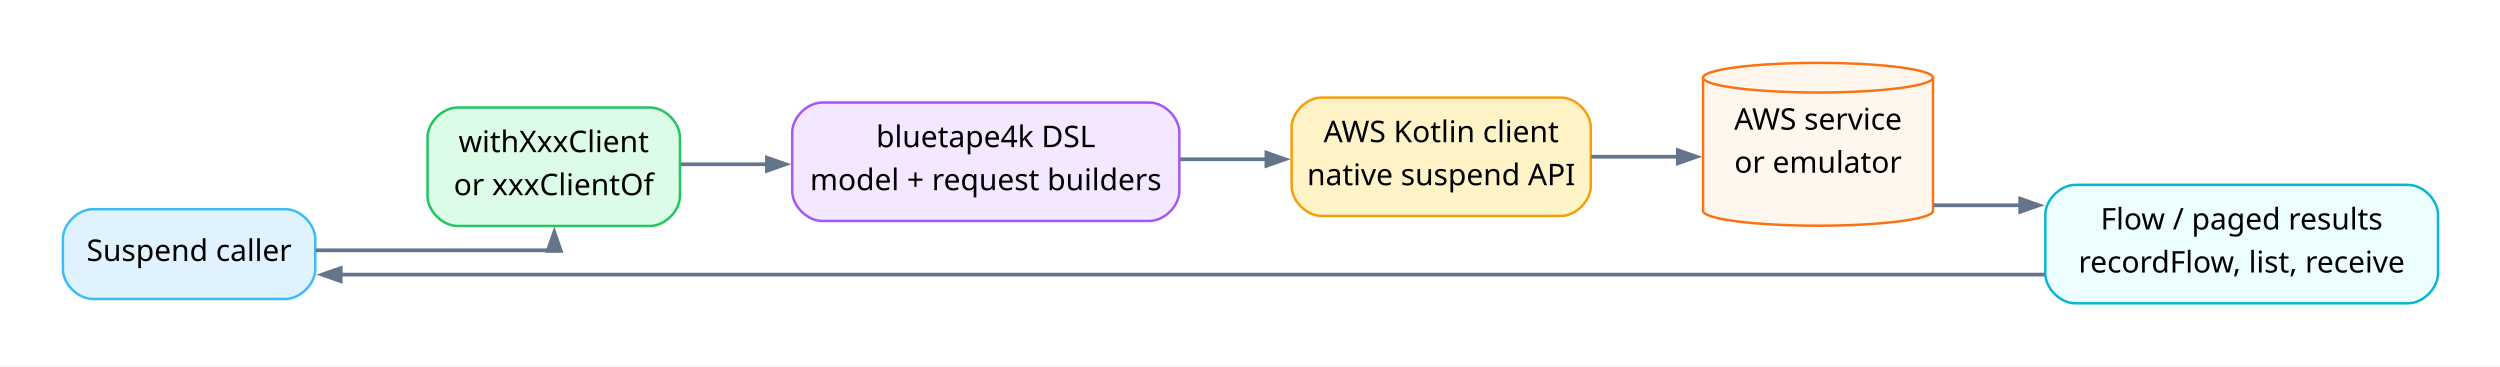
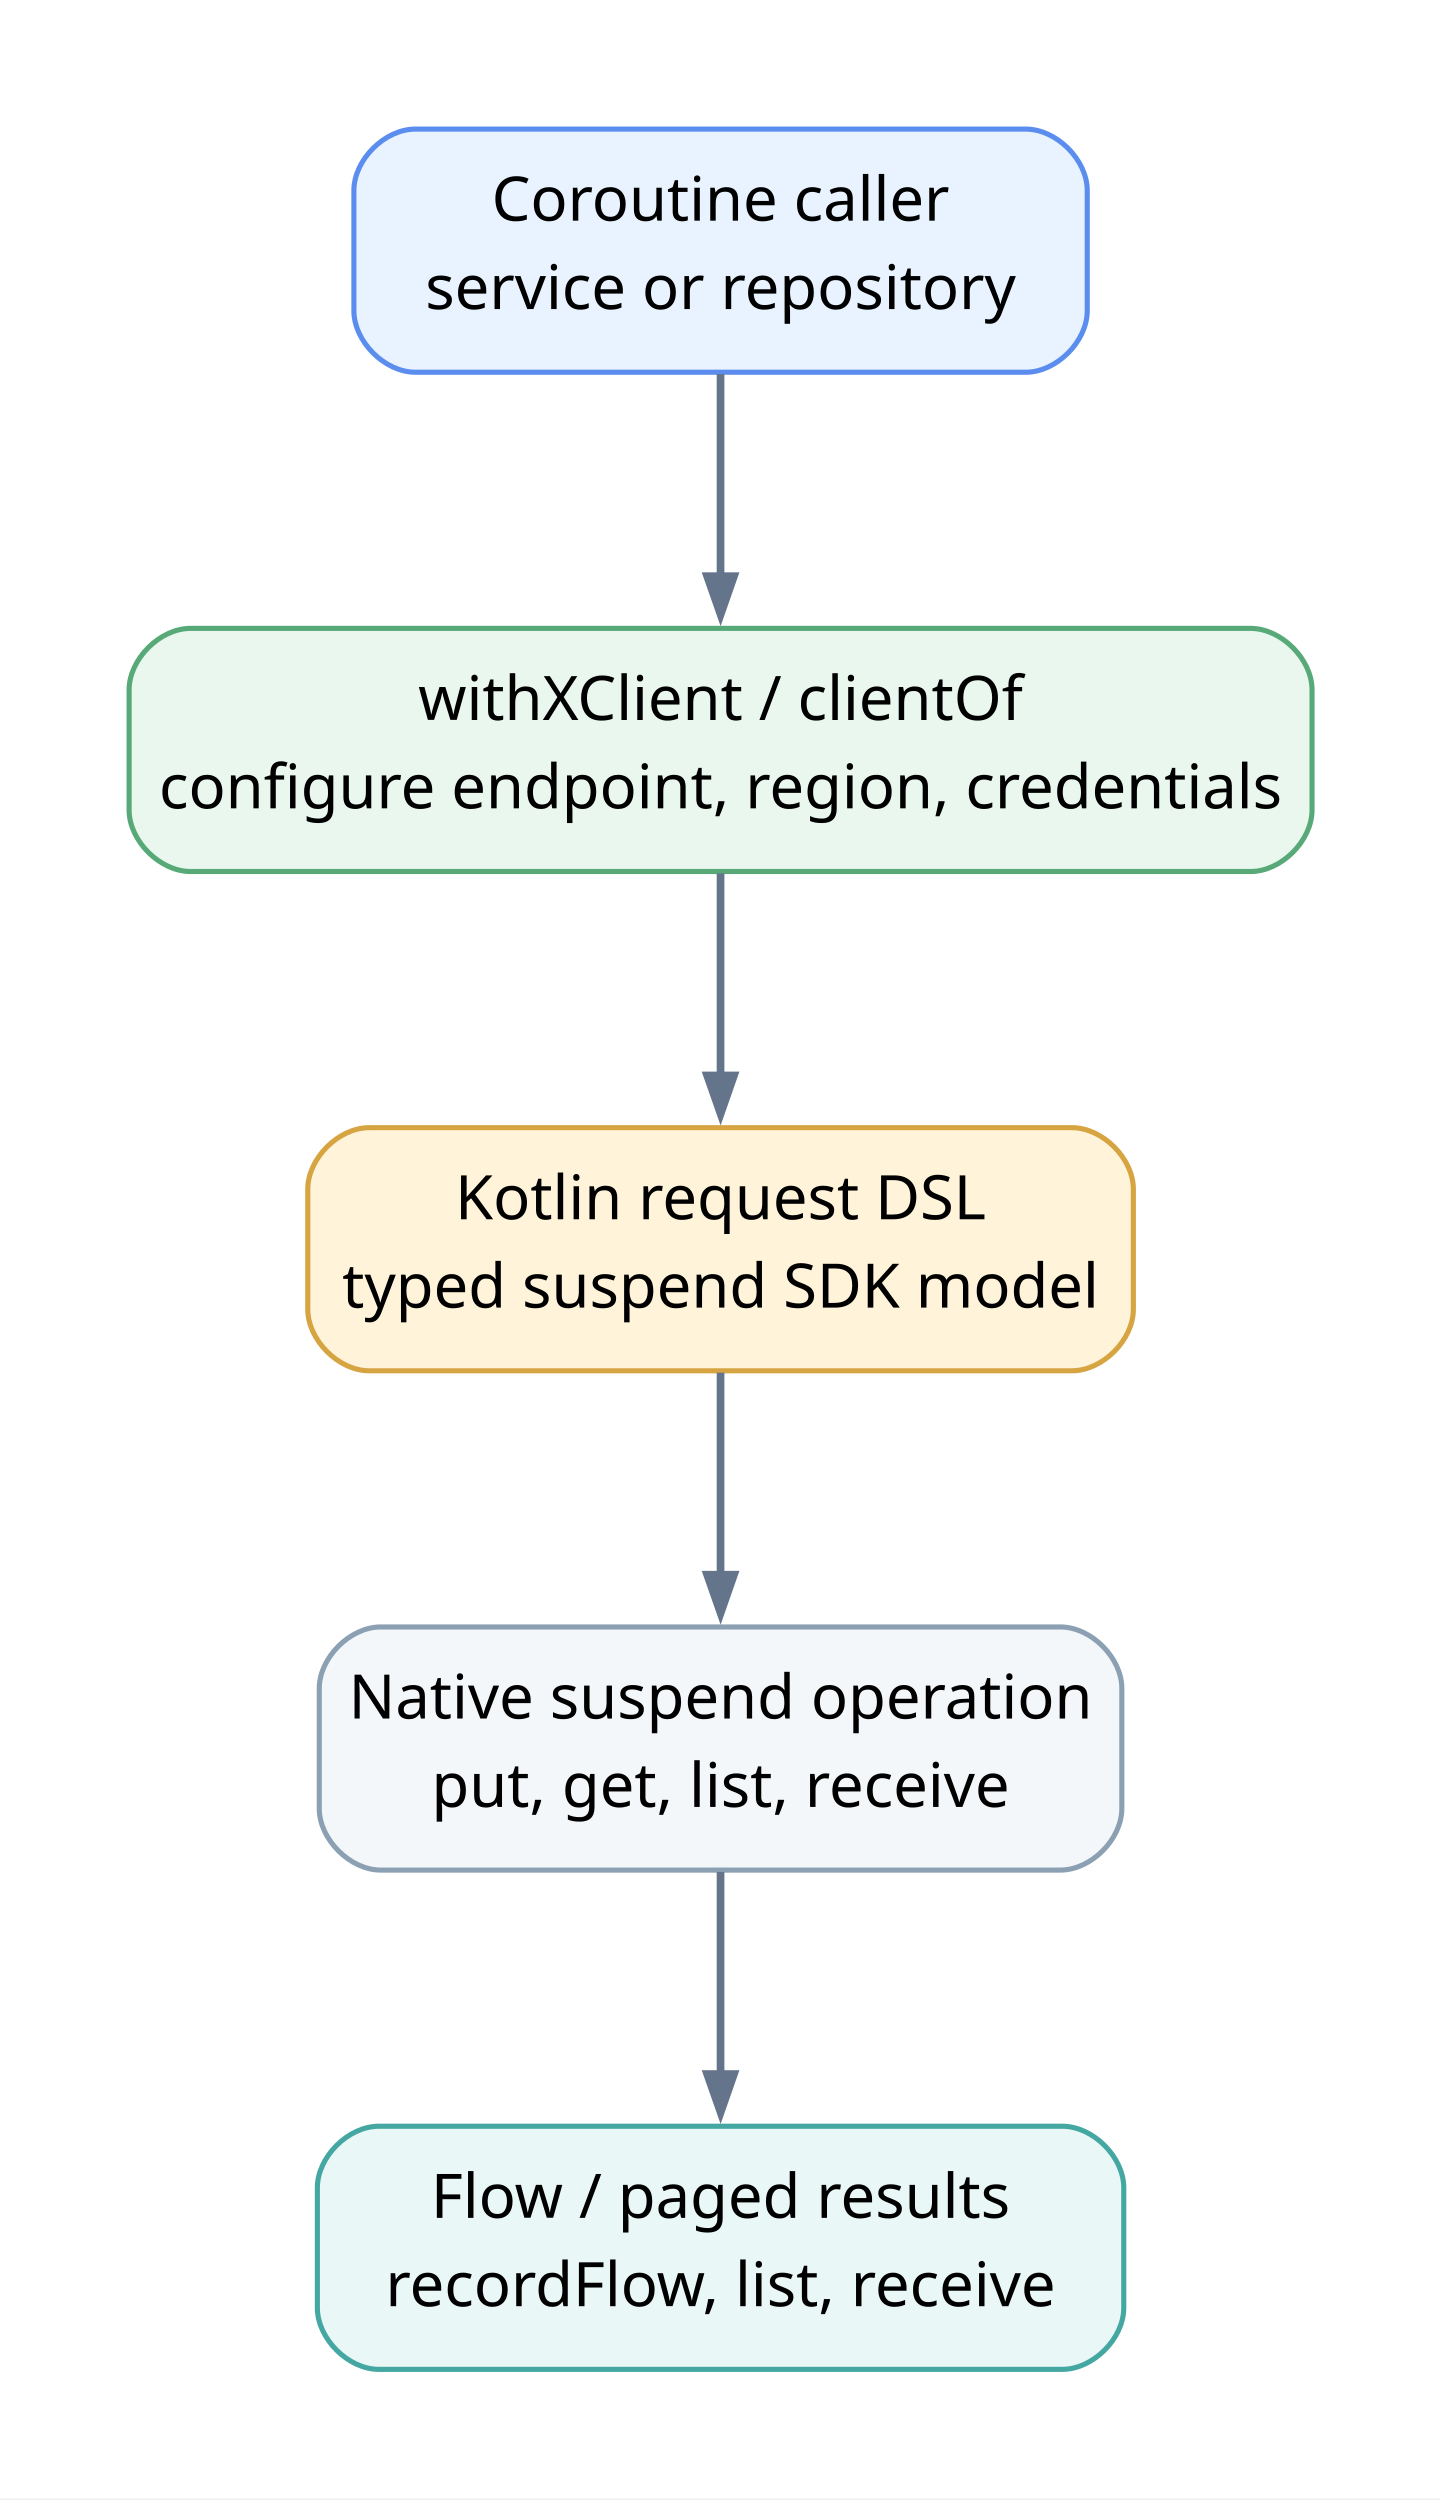
- <svg xmlns="http://www.w3.org/2000/svg" width="1002pt" height="147pt" viewBox="0.00 0.00 1002.00 147.00">
-   <g id="graph0" class="graph" transform="scale(1 1) rotate(0) translate(25.2 121.56)">
-     <polygon fill="#ffffff" stroke="none" points="-25.2,25.2 -25.2,-121.56 977.16,-121.56 977.16,25.2 -25.2,25.2" />
+ <svg xmlns="http://www.w3.org/2000/svg" width="281pt" height="488pt" viewBox="0.00 0.00 281.00 488.00">
+   <g id="graph0" class="graph" transform="scale(1 1) rotate(0) translate(25.2 462.5)">
+     <polygon fill="#ffffff" stroke="none" points="-25.2,25.2 -25.2,-462.5 256.11,-462.5 256.11,25.2 -25.2,25.2" />
    <g id="node1" class="node">
-       <path fill="#e0f2fe" stroke="#38bdf8" d="M89.16,-37.73C89.16,-37.73 12,-37.73 12,-37.73 6,-37.73 0,-31.73 0,-25.73 0,-25.73 0,-13.73 0,-13.73 0,-7.73 6,-1.73 12,-1.73 12,-1.73 89.16,-1.73 89.16,-1.73 95.16,-1.73 101.16,-7.73 101.16,-13.73 101.16,-13.73 101.16,-25.73 101.16,-25.73 101.16,-31.73 95.16,-37.73 89.16,-37.73" />
-       <text xml:space="preserve" text-anchor="middle" x="50.58" y="-16.96" font-family="Architects Daughter" font-size="12.00">Suspend caller</text>
+       <path fill="#e8f3ff" stroke="#5b8def" d="M175.03,-437.3C175.03,-437.3 55.88,-437.3 55.88,-437.3 49.87,-437.3 43.88,-431.3 43.88,-425.3 43.88,-425.3 43.88,-401.84 43.88,-401.84 43.88,-395.84 49.88,-389.84 55.88,-389.84 55.88,-389.84 175.03,-389.84 175.03,-389.84 181.03,-389.84 187.03,-395.84 187.03,-401.84 187.03,-401.84 187.03,-425.3 187.03,-425.3 187.03,-431.3 181.03,-437.3 175.03,-437.3" />
+       <text xml:space="preserve" text-anchor="middle" x="115.45" y="-419.42" font-family="Architects Daughter" font-size="12.00">Coroutine caller</text>
+       <text xml:space="preserve" text-anchor="middle" x="115.45" y="-402.17" font-family="Architects Daughter" font-size="12.00">service or repository</text>
    </g>
    <g id="node2" class="node">
-       <path fill="#dcfce7" stroke="#22c55e" d="M235.32,-78.46C235.32,-78.46 158.16,-78.46 158.16,-78.46 152.16,-78.46 146.16,-72.46 146.16,-66.46 146.16,-66.46 146.16,-43 146.16,-43 146.16,-37 152.16,-31 158.16,-31 158.16,-31 235.32,-31 235.32,-31 241.32,-31 247.32,-37 247.32,-43 247.32,-43 247.32,-66.46 247.32,-66.46 247.32,-72.46 241.32,-78.46 235.32,-78.46" />
-       <text xml:space="preserve" text-anchor="middle" x="196.74" y="-60.58" font-family="Architects Daughter" font-size="12.00">withXxxClient</text>
-       <text xml:space="preserve" text-anchor="middle" x="196.74" y="-43.33" font-family="Architects Daughter" font-size="12.00">or xxxClientOf</text>
+       <path fill="#eaf7ef" stroke="#58a978" d="M218.91,-339.84C218.91,-339.84 12,-339.84 12,-339.84 6,-339.84 0,-333.84 0,-327.84 0,-327.84 0,-304.38 0,-304.38 0,-298.38 6,-292.38 12,-292.38 12,-292.38 218.91,-292.38 218.91,-292.38 224.91,-292.38 230.91,-298.38 230.91,-304.38 230.91,-304.38 230.91,-327.84 230.91,-327.84 230.91,-333.84 224.91,-339.84 218.91,-339.84" />
+       <text xml:space="preserve" text-anchor="middle" x="115.45" y="-321.96" font-family="Architects Daughter" font-size="12.00">withXClient / clientOf</text>
+       <text xml:space="preserve" text-anchor="middle" x="115.45" y="-304.71" font-family="Architects Daughter" font-size="12.00">configure endpoint, region, credentials</text>
    </g>
    <g id="edge1" class="edge">
-       <path fill="none" stroke="#64748b" stroke-width="1.5" d="M101.37,-21.24C143.64,-21.24 196.96,-21.24 196.96,-21.24 196.96,-21.24 196.96,-22.19 196.96,-22.19" />
-       <polygon fill="#64748b" stroke="#64748b" stroke-width="1.5" points="194.34,-20.98 196.96,-28.48 199.59,-20.98 194.34,-20.98" />
+       <path fill="none" stroke="#64748b" stroke-width="1.5" d="M115.45,-389.48C115.45,-389.48 115.45,-350.03 115.45,-350.03" />
+       <polygon fill="#64748b" stroke="#64748b" stroke-width="1.5" points="118.08,-350.03 115.46,-342.53 112.83,-350.03 118.08,-350.03" />
    </g>
    <g id="node3" class="node">
-       <path fill="#f3e8ff" stroke="#a855f7" d="M435.48,-80.46C435.48,-80.46 304.32,-80.46 304.32,-80.46 298.32,-80.46 292.32,-74.46 292.32,-68.46 292.32,-68.46 292.32,-45 292.32,-45 292.32,-39 298.32,-33 304.32,-33 304.32,-33 435.48,-33 435.48,-33 441.48,-33 447.48,-39 447.48,-45 447.48,-45 447.48,-68.46 447.48,-68.46 447.48,-74.46 441.48,-80.46 435.48,-80.46" />
-       <text xml:space="preserve" text-anchor="middle" x="369.9" y="-62.58" font-family="Architects Daughter" font-size="12.00">bluetape4k DSL</text>
-       <text xml:space="preserve" text-anchor="middle" x="369.9" y="-45.33" font-family="Architects Daughter" font-size="12.00">model + request builders</text>
+       <path fill="#fff3d9" stroke="#d6a441" d="M184.03,-242.38C184.03,-242.38 46.88,-242.38 46.88,-242.38 40.87,-242.38 34.88,-236.38 34.88,-230.38 34.88,-230.38 34.88,-206.92 34.88,-206.92 34.88,-200.92 40.88,-194.92 46.88,-194.92 46.88,-194.92 184.03,-194.92 184.03,-194.92 190.03,-194.92 196.03,-200.92 196.03,-206.92 196.03,-206.92 196.03,-230.38 196.03,-230.38 196.03,-236.38 190.03,-242.38 184.03,-242.38" />
+       <text xml:space="preserve" text-anchor="middle" x="115.45" y="-224.5" font-family="Architects Daughter" font-size="12.00">Kotlin request DSL</text>
+       <text xml:space="preserve" text-anchor="middle" x="115.45" y="-207.25" font-family="Architects Daughter" font-size="12.00">typed suspend SDK model</text>
    </g>
    <g id="edge2" class="edge">
-       <path fill="none" stroke="#64748b" stroke-width="1.5" d="M247.76,-55.73C247.76,-55.73 282.18,-55.73 282.18,-55.73" />
-       <polygon fill="#64748b" stroke="#64748b" stroke-width="1.5" points="282.18,-58.36 289.68,-55.73 282.18,-53.11 282.18,-58.36" />
+       <path fill="none" stroke="#64748b" stroke-width="1.5" d="M115.45,-292.02C115.45,-292.02 115.45,-252.57 115.45,-252.57" />
+       <polygon fill="#64748b" stroke="#64748b" stroke-width="1.5" points="118.08,-252.57 115.46,-245.07 112.83,-252.57 118.08,-252.57" />
    </g>
    <g id="node4" class="node">
-       <path fill="#fef3c7" stroke="#f59e0b" d="M600.39,-82.46C600.39,-82.46 504.48,-82.46 504.48,-82.46 498.48,-82.46 492.48,-76.46 492.48,-70.46 492.48,-70.46 492.48,-47 492.48,-47 492.48,-41 498.48,-35 504.48,-35 504.48,-35 600.39,-35 600.39,-35 606.39,-35 612.39,-41 612.39,-47 612.39,-47 612.39,-70.46 612.39,-70.46 612.39,-76.46 606.39,-82.46 600.39,-82.46" />
-       <text xml:space="preserve" text-anchor="middle" x="552.43" y="-64.58" font-family="Architects Daughter" font-size="12.00">AWS Kotlin client</text>
-       <text xml:space="preserve" text-anchor="middle" x="552.43" y="-47.33" font-family="Architects Daughter" font-size="12.00">native suspend API</text>
+       <path fill="#f4f7fa" stroke="#8ca0b3" d="M181.78,-144.92C181.78,-144.92 49.12,-144.92 49.12,-144.92 43.12,-144.92 37.12,-138.92 37.12,-132.92 37.12,-132.92 37.12,-109.46 37.12,-109.46 37.12,-103.46 43.12,-97.46 49.12,-97.46 49.12,-97.46 181.78,-97.46 181.78,-97.46 187.78,-97.46 193.78,-103.46 193.78,-109.46 193.78,-109.46 193.78,-132.92 193.78,-132.92 193.78,-138.92 187.78,-144.92 181.78,-144.92" />
+       <text xml:space="preserve" text-anchor="middle" x="115.45" y="-127.04" font-family="Architects Daughter" font-size="12.00">Native suspend operation</text>
+       <text xml:space="preserve" text-anchor="middle" x="115.45" y="-109.79" font-family="Architects Daughter" font-size="12.00">put, get, list, receive</text>
    </g>
    <g id="edge3" class="edge">
-       <path fill="none" stroke="#64748b" stroke-width="1.5" d="M447.84,-57.73C447.84,-57.73 482.38,-57.73 482.38,-57.73" />
-       <polygon fill="#64748b" stroke="#64748b" stroke-width="1.5" points="482.38,-60.36 489.88,-57.73 482.38,-55.11 482.38,-60.36" />
+       <path fill="none" stroke="#64748b" stroke-width="1.5" d="M115.45,-194.56C115.45,-194.56 115.45,-155.11 115.45,-155.11" />
+       <polygon fill="#64748b" stroke="#64748b" stroke-width="1.5" points="118.08,-155.11 115.46,-147.61 112.83,-155.11 118.08,-155.11" />
    </g>
-     <g id="node6" class="node">
-       <path fill="#fff7ed" stroke="#f97316" d="M749.55,-90.43C749.55,-93.7 728.9,-96.36 703.47,-96.36 678.04,-96.36 657.39,-93.7 657.39,-90.43 657.39,-90.43 657.39,-37.03 657.39,-37.03 657.39,-33.76 678.04,-31.1 703.47,-31.1 728.9,-31.1 749.55,-33.76 749.55,-37.03 749.55,-37.03 749.55,-90.43 749.55,-90.43" />
-       <path fill="none" stroke="#f97316" d="M749.55,-90.43C749.55,-87.15 728.9,-84.49 703.47,-84.49 678.04,-84.49 657.39,-87.15 657.39,-90.43" />
-       <text xml:space="preserve" text-anchor="middle" x="703.47" y="-69.58" font-family="Architects Daughter" font-size="12.00">AWS service</text>
-       <text xml:space="preserve" text-anchor="middle" x="703.47" y="-52.33" font-family="Architects Daughter" font-size="12.00">or emulator</text>
+     <g id="node5" class="node">
+       <path fill="#e9f7f6" stroke="#45a7a1" d="M182.16,-47.46C182.16,-47.46 48.75,-47.46 48.75,-47.46 42.75,-47.46 36.75,-41.46 36.75,-35.46 36.75,-35.46 36.75,-12 36.75,-12 36.75,-6 42.75,0 48.75,0 48.75,0 182.16,0 182.16,0 188.16,0 194.16,-6 194.16,-12 194.16,-12 194.16,-35.46 194.16,-35.46 194.16,-41.46 188.16,-47.46 182.16,-47.46" />
+       <text xml:space="preserve" text-anchor="middle" x="115.45" y="-29.58" font-family="Architects Daughter" font-size="12.00">Flow / paged results</text>
+       <text xml:space="preserve" text-anchor="middle" x="115.45" y="-12.33" font-family="Architects Daughter" font-size="12.00">recordFlow, list, receive</text>
    </g>
    <g id="edge4" class="edge">
-       <path fill="none" stroke="#64748b" stroke-width="1.5" d="M612.56,-58.73C612.56,-58.73 647.28,-58.73 647.28,-58.73" />
-       <polygon fill="#64748b" stroke="#64748b" stroke-width="1.5" points="647.28,-61.36 654.78,-58.73 647.28,-56.11 647.28,-61.36" />
-     </g>
-     <g id="node5" class="node">
-       <path fill="#ecfeff" stroke="#06b6d4" d="M939.96,-47.46C939.96,-47.46 806.55,-47.46 806.55,-47.46 800.55,-47.46 794.55,-41.46 794.55,-35.46 794.55,-35.46 794.55,-12 794.55,-12 794.55,-6 800.55,0 806.55,0 806.55,0 939.96,0 939.96,0 945.96,0 951.96,-6 951.96,-12 951.96,-12 951.96,-35.46 951.96,-35.46 951.96,-41.46 945.96,-47.46 939.96,-47.46" />
-       <text xml:space="preserve" text-anchor="middle" x="873.25" y="-29.58" font-family="Architects Daughter" font-size="12.00">Flow / paged results</text>
-       <text xml:space="preserve" text-anchor="middle" x="873.25" y="-12.33" font-family="Architects Daughter" font-size="12.00">recordFlow, list, receive</text>
-     </g>
-     <g id="edge6" class="edge">
-       <path fill="none" stroke="#64748b" stroke-width="1.5" d="M794.37,-11.49C794.37,-11.49 111.35,-11.49 111.35,-11.49" />
-       <polygon fill="#64748b" stroke="#64748b" stroke-width="1.5" points="111.35,-8.86 103.85,-11.49 111.35,-14.11 111.35,-8.86" />
-     </g>
-     <g id="edge5" class="edge">
-       <path fill="none" stroke="#64748b" stroke-width="1.5" d="M749.86,-39.28C749.86,-39.28 784.49,-39.28 784.49,-39.28" />
-       <polygon fill="#64748b" stroke="#64748b" stroke-width="1.5" points="784.49,-41.91 791.99,-39.28 784.49,-36.66 784.49,-41.91" />
+       <path fill="none" stroke="#64748b" stroke-width="1.5" d="M115.45,-97.1C115.45,-97.1 115.45,-57.65 115.45,-57.65" />
+       <polygon fill="#64748b" stroke="#64748b" stroke-width="1.5" points="118.08,-57.65 115.46,-50.15 112.83,-57.65 118.08,-57.65" />
    </g>
  </g>
</svg>
